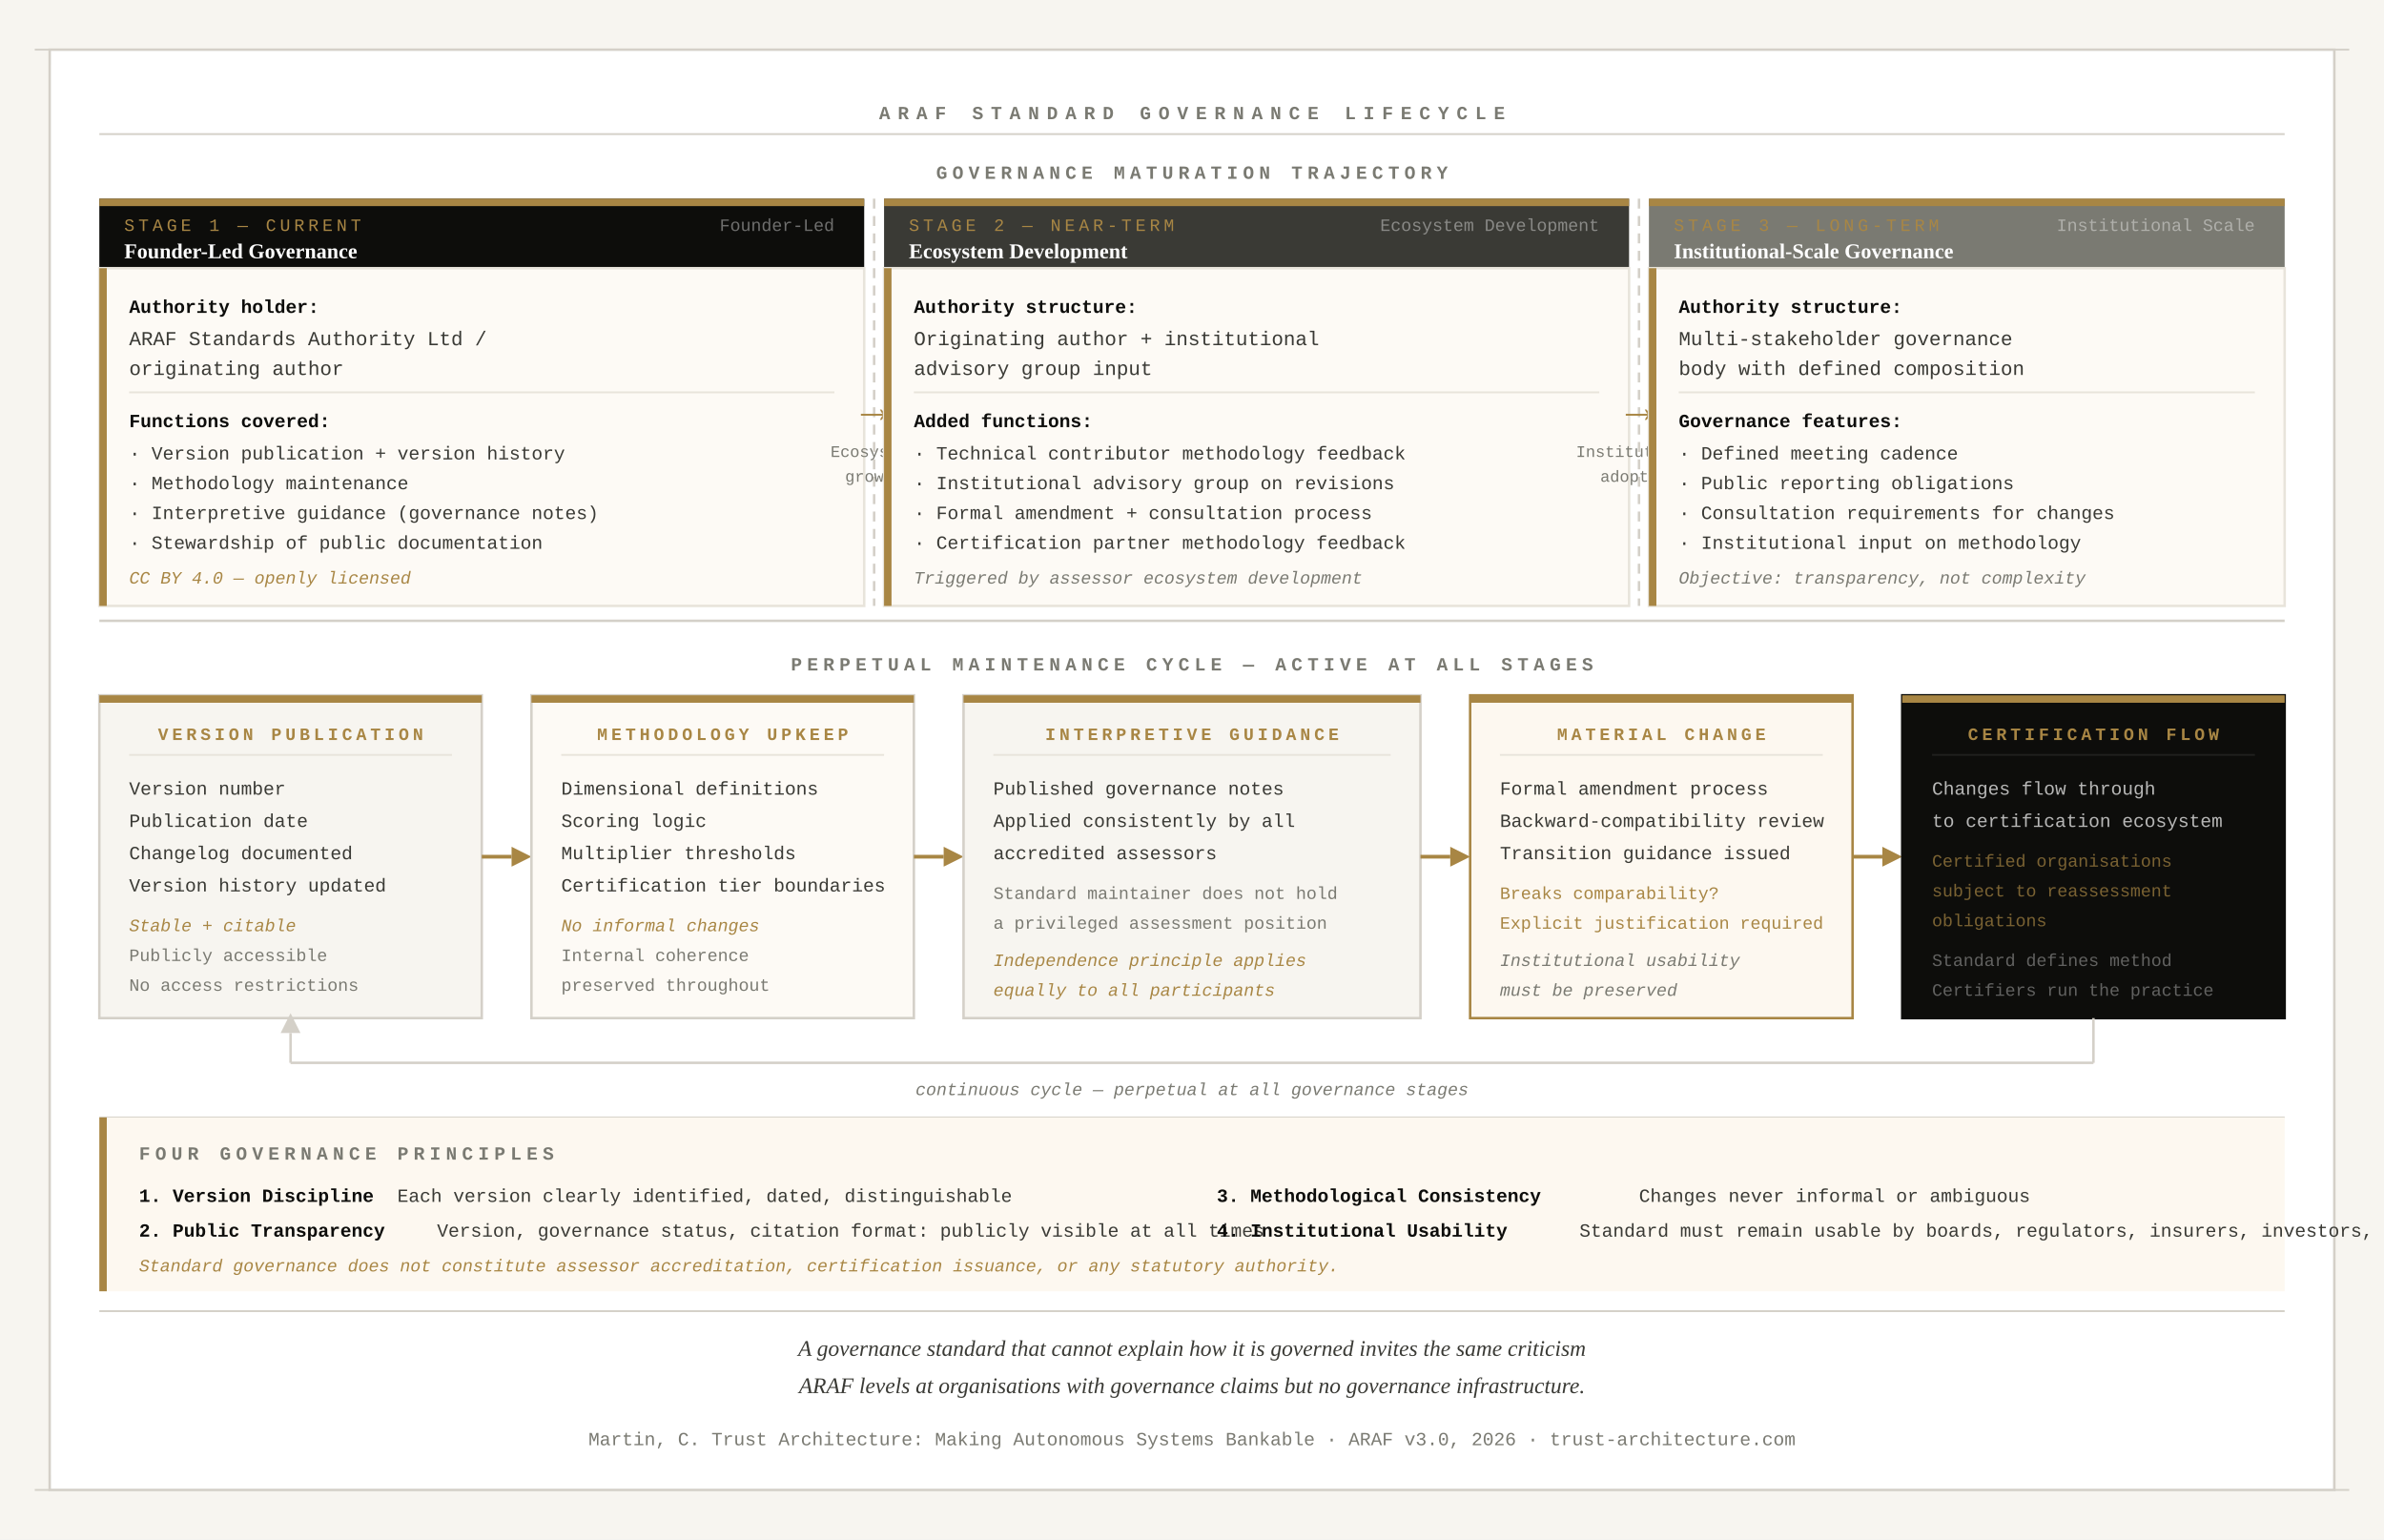
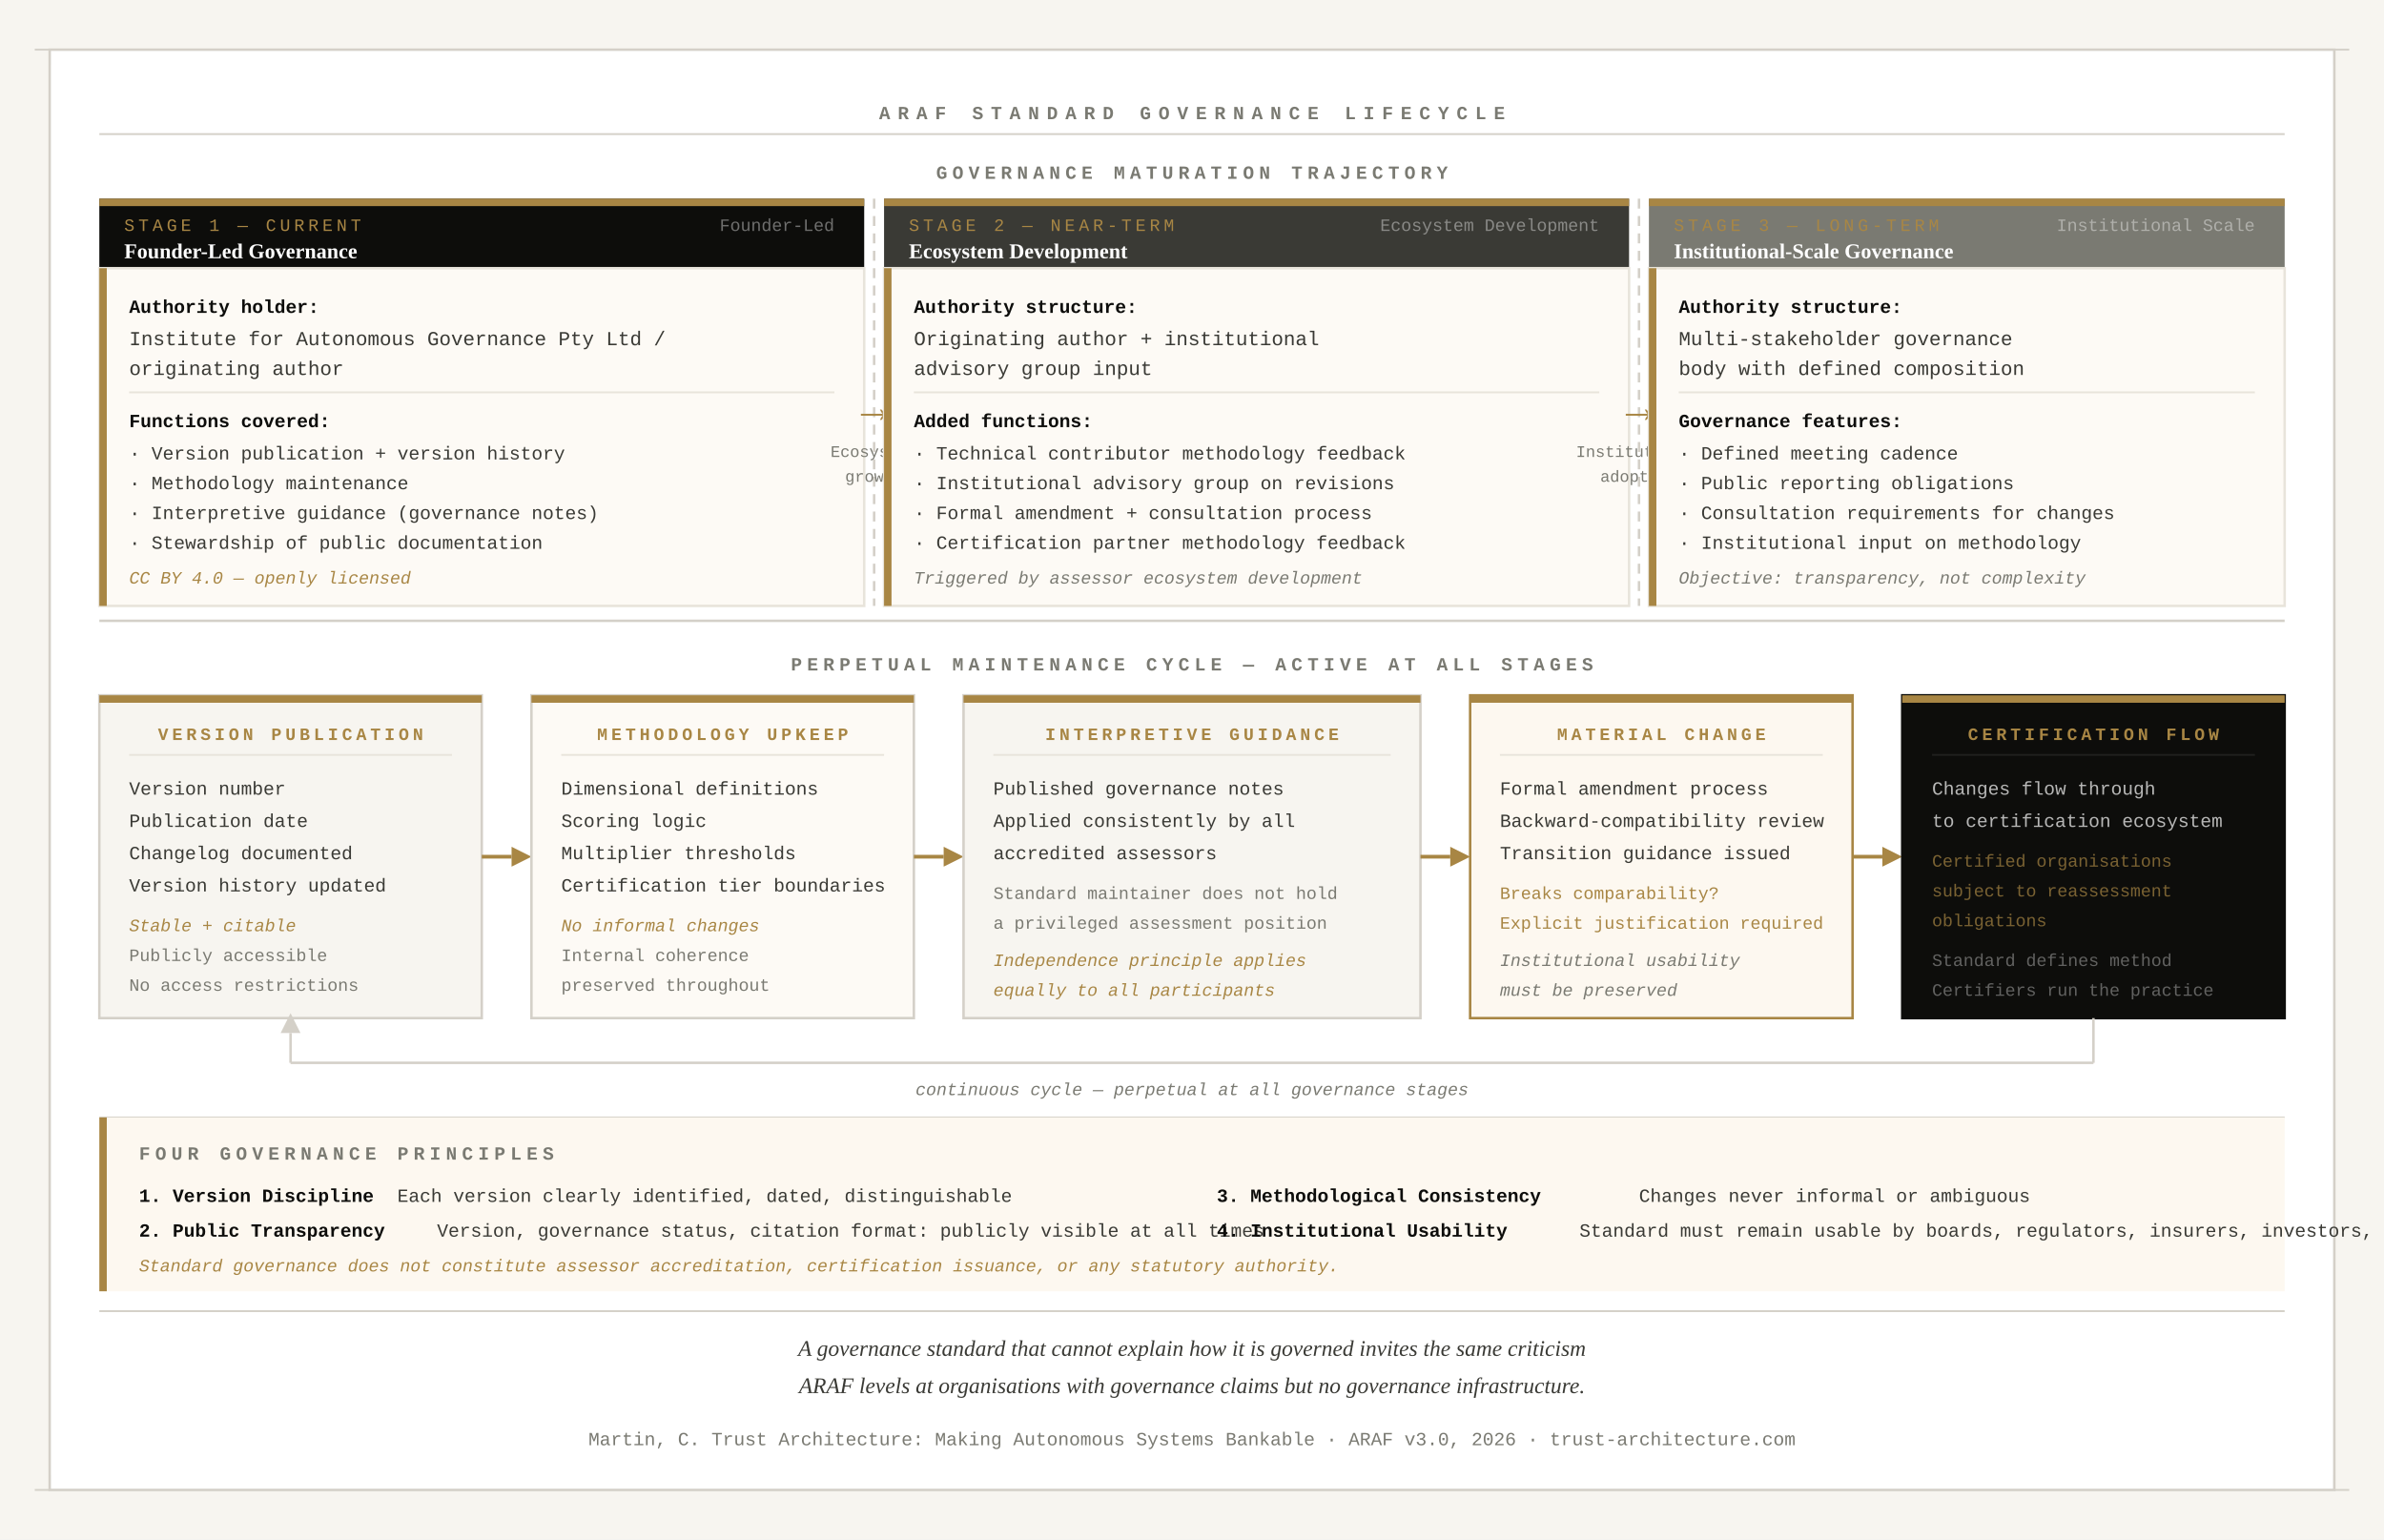
<svg xmlns="http://www.w3.org/2000/svg" width="960" height="620" viewBox="0 0 960 620">
  <defs>
    <style>.serif{font-family:Georgia,'Times New Roman',serif}.mono{font-family:'Courier New',Courier,monospace}</style>
  </defs>
  <rect width="960" height="620" fill="#f7f5f0" />
  <rect x="20" y="20" width="920" height="580" fill="#ffffff" stroke="#d4d0c8" stroke-width="1" />
  <line x1="20" y1="26" x2="20" y2="20" stroke="#d4d0c8" stroke-width="0.75" />
  <line x1="14" y1="20" x2="20" y2="20" stroke="#d4d0c8" stroke-width="0.75" />
  <line x1="940" y1="26" x2="940" y2="20" stroke="#d4d0c8" stroke-width="0.75" />
  <line x1="940" y1="20" x2="946" y2="20" stroke="#d4d0c8" stroke-width="0.75" />
  <line x1="20" y1="594" x2="20" y2="600" stroke="#d4d0c8" stroke-width="0.75" />
  <line x1="14" y1="600" x2="20" y2="600" stroke="#d4d0c8" stroke-width="0.75" />
  <line x1="940" y1="594" x2="940" y2="600" stroke="#d4d0c8" stroke-width="0.75" />
  <line x1="940" y1="600" x2="946" y2="600" stroke="#d4d0c8" stroke-width="0.75" />
  <text x="480" y="48" text-anchor="middle" font-size="7.5" font-weight="bold" fill="#7a7a72" letter-spacing="3" class="mono">ARAF STANDARD GOVERNANCE LIFECYCLE</text>
  <line x1="40" y1="54" x2="920" y2="54" stroke="#d4d0c8" stroke-width="0.75" />
  <text x="480" y="72" text-anchor="middle" font-size="7.5" font-weight="bold" fill="#7a7a72" letter-spacing="2" class="mono">GOVERNANCE MATURATION TRAJECTORY</text>
  <line x1="352" y1="80" x2="352" y2="244" stroke="#d4d0c8" stroke-width="1" stroke-dasharray="4,3" />
  <line x1="660" y1="80" x2="660" y2="244" stroke="#d4d0c8" stroke-width="1" stroke-dasharray="4,3" />
  <rect x="40" y="80" width="308" height="28" fill="#0d0d0b" />
  <rect x="40" y="80" width="308" height="3" fill="#A88644" />
  <text x="50" y="93" font-size="7" fill="#A88644" letter-spacing="1.5" class="mono">STAGE 1 — CURRENT</text>
  <text x="336" y="93" text-anchor="end" font-size="7" fill="rgba(255,255,255,0.4)" class="mono">Founder-Led</text>
  <text x="50" y="104" font-size="8.5" font-weight="bold" fill="white" class="serif">Founder-Led Governance</text>
  <rect x="40" y="108" width="308" height="136" fill="#fdfaf5" stroke="#e8e4db" stroke-width="1" />
  <rect x="40" y="108" width="3" height="136" fill="#A88644" />
  <text x="52" y="126" font-size="7.5" font-weight="bold" fill="#0d0d0b" class="mono">Authority holder:</text>
-   <text x="52" y="139" font-size="8" fill="#3a3a35" class="mono">ARAF Standards Authority Ltd /</text>
+   <text x="52" y="139" font-size="8" fill="#3a3a35" class="mono">Institute for Autonomous Governance Pty Ltd /</text>
  <text x="52" y="151" font-size="8" fill="#3a3a35" class="mono">originating author</text>
  <line x1="52" y1="158" x2="336" y2="158" stroke="#e8e4db" stroke-width="0.75" />
  <text x="52" y="172" font-size="7.5" font-weight="bold" fill="#0d0d0b" class="mono">Functions covered:</text>
  <text x="52" y="185" font-size="7.5" fill="#3a3a35" class="mono">· Version publication + version history</text>
  <text x="52" y="197" font-size="7.5" fill="#3a3a35" class="mono">· Methodology maintenance</text>
  <text x="52" y="209" font-size="7.5" fill="#3a3a35" class="mono">· Interpretive guidance (governance notes)</text>
  <text x="52" y="221" font-size="7.5" fill="#3a3a35" class="mono">· Stewardship of public documentation</text>
  <text x="52" y="235" font-size="7" fill="#A88644" font-style="italic" class="mono">CC BY 4.0 — openly licensed</text>
  <text x="352" y="170" text-anchor="middle" font-size="18" fill="#A88644">→</text>
  <text x="352" y="184" text-anchor="middle" font-size="6.5" fill="#7a7a72" class="mono">Ecosystem</text>
  <text x="352" y="194" text-anchor="middle" font-size="6.5" fill="#7a7a72" class="mono">growth</text>
  <rect x="356" y="80" width="300" height="28" fill="#3a3a35" />
  <rect x="356" y="80" width="300" height="3" fill="#A88644" />
  <text x="366" y="93" font-size="7" fill="#A88644" letter-spacing="1.5" class="mono">STAGE 2 — NEAR-TERM</text>
  <text x="644" y="93" text-anchor="end" font-size="7" fill="rgba(255,255,255,0.4)" class="mono">Ecosystem Development</text>
  <text x="366" y="104" font-size="8.5" font-weight="bold" fill="white" class="serif">Ecosystem Development</text>
  <rect x="356" y="108" width="300" height="136" fill="#fdfaf5" stroke="#e8e4db" stroke-width="1" />
  <rect x="356" y="108" width="3" height="136" fill="#A88644" />
  <text x="368" y="126" font-size="7.5" font-weight="bold" fill="#0d0d0b" class="mono">Authority structure:</text>
  <text x="368" y="139" font-size="8" fill="#3a3a35" class="mono">Originating author + institutional</text>
  <text x="368" y="151" font-size="8" fill="#3a3a35" class="mono">advisory group input</text>
  <line x1="368" y1="158" x2="644" y2="158" stroke="#e8e4db" stroke-width="0.75" />
  <text x="368" y="172" font-size="7.5" font-weight="bold" fill="#0d0d0b" class="mono">Added functions:</text>
  <text x="368" y="185" font-size="7.5" fill="#3a3a35" class="mono">· Technical contributor methodology feedback</text>
  <text x="368" y="197" font-size="7.5" fill="#3a3a35" class="mono">· Institutional advisory group on revisions</text>
  <text x="368" y="209" font-size="7.5" fill="#3a3a35" class="mono">· Formal amendment + consultation process</text>
  <text x="368" y="221" font-size="7.5" fill="#3a3a35" class="mono">· Certification partner methodology feedback</text>
  <text x="368" y="235" font-size="7" fill="#7a7a72" font-style="italic" class="mono">Triggered by assessor ecosystem development</text>
  <text x="660" y="170" text-anchor="middle" font-size="18" fill="#A88644">→</text>
  <text x="660" y="184" text-anchor="middle" font-size="6.5" fill="#7a7a72" class="mono">Institutional</text>
  <text x="660" y="194" text-anchor="middle" font-size="6.5" fill="#7a7a72" class="mono">adoption</text>
  <rect x="664" y="80" width="256" height="28" fill="#7a7a72" />
  <rect x="664" y="80" width="256" height="3" fill="#A88644" />
  <text x="674" y="93" font-size="7" fill="#A88644" letter-spacing="1.5" class="mono">STAGE 3 — LONG-TERM</text>
  <text x="908" y="93" text-anchor="end" font-size="7" fill="rgba(255,255,255,0.4)" class="mono">Institutional Scale</text>
  <text x="674" y="104" font-size="8.5" font-weight="bold" fill="white" class="serif">Institutional-Scale Governance</text>
  <rect x="664" y="108" width="256" height="136" fill="#fdfaf5" stroke="#e8e4db" stroke-width="1" />
  <rect x="664" y="108" width="3" height="136" fill="#A88644" />
  <text x="676" y="126" font-size="7.5" font-weight="bold" fill="#0d0d0b" class="mono">Authority structure:</text>
  <text x="676" y="139" font-size="8" fill="#3a3a35" class="mono">Multi-stakeholder governance</text>
  <text x="676" y="151" font-size="8" fill="#3a3a35" class="mono">body with defined composition</text>
  <line x1="676" y1="158" x2="908" y2="158" stroke="#e8e4db" stroke-width="0.75" />
  <text x="676" y="172" font-size="7.5" font-weight="bold" fill="#0d0d0b" class="mono">Governance features:</text>
  <text x="676" y="185" font-size="7.5" fill="#3a3a35" class="mono">· Defined meeting cadence</text>
  <text x="676" y="197" font-size="7.5" fill="#3a3a35" class="mono">· Public reporting obligations</text>
  <text x="676" y="209" font-size="7.5" fill="#3a3a35" class="mono">· Consultation requirements for changes</text>
  <text x="676" y="221" font-size="7.5" fill="#3a3a35" class="mono">· Institutional input on methodology</text>
  <text x="676" y="235" font-size="7" fill="#7a7a72" font-style="italic" class="mono">Objective: transparency, not complexity</text>
  <line x1="40" y1="250" x2="920" y2="250" stroke="#d4d0c8" stroke-width="1" />
  <text x="480" y="270" text-anchor="middle" font-size="7.5" font-weight="bold" fill="#7a7a72" letter-spacing="2" class="mono">PERPETUAL MAINTENANCE CYCLE — ACTIVE AT ALL STAGES</text>
  <rect x="40" y="280" width="154" height="130" fill="#f7f5f0" stroke="#d4d0c8" stroke-width="1" />
  <rect x="40" y="280" width="154" height="3" fill="#A88644" />
  <text x="117" y="298" text-anchor="middle" font-size="7" font-weight="bold" fill="#A88644" letter-spacing="1.5" class="mono">VERSION PUBLICATION</text>
  <line x1="52" y1="304" x2="182" y2="304" stroke="#e8e4db" stroke-width="0.75" />
  <text x="52" y="320" font-size="7.5" fill="#3a3a35" class="mono">Version number</text>
  <text x="52" y="333" font-size="7.5" fill="#3a3a35" class="mono">Publication date</text>
  <text x="52" y="346" font-size="7.5" fill="#3a3a35" class="mono">Changelog documented</text>
  <text x="52" y="359" font-size="7.5" fill="#3a3a35" class="mono">Version history updated</text>
  <text x="52" y="375" font-size="7" fill="#A88644" font-style="italic" class="mono">Stable + citable</text>
  <text x="52" y="387" font-size="7" fill="#7a7a72" class="mono">Publicly accessible</text>
  <text x="52" y="399" font-size="7" fill="#7a7a72" class="mono">No access restrictions</text>
  <line x1="194" y1="345" x2="206" y2="345" stroke="#A88644" stroke-width="1.5" />
  <polygon points="206,341 214,345 206,349" fill="#A88644" />
  <rect x="214" y="280" width="154" height="130" fill="#fdfaf5" stroke="#d4d0c8" stroke-width="1" />
  <rect x="214" y="280" width="154" height="3" fill="#A88644" />
  <text x="291" y="298" text-anchor="middle" font-size="7" font-weight="bold" fill="#A88644" letter-spacing="1.5" class="mono">METHODOLOGY UPKEEP</text>
  <line x1="226" y1="304" x2="356" y2="304" stroke="#e8e4db" stroke-width="0.75" />
  <text x="226" y="320" font-size="7.5" fill="#3a3a35" class="mono">Dimensional definitions</text>
  <text x="226" y="333" font-size="7.5" fill="#3a3a35" class="mono">Scoring logic</text>
  <text x="226" y="346" font-size="7.5" fill="#3a3a35" class="mono">Multiplier thresholds</text>
  <text x="226" y="359" font-size="7.5" fill="#3a3a35" class="mono">Certification tier boundaries</text>
  <text x="226" y="375" font-size="7" fill="#A88644" font-style="italic" class="mono">No informal changes</text>
  <text x="226" y="387" font-size="7" fill="#7a7a72" class="mono">Internal coherence</text>
  <text x="226" y="399" font-size="7" fill="#7a7a72" class="mono">preserved throughout</text>
  <line x1="368" y1="345" x2="380" y2="345" stroke="#A88644" stroke-width="1.5" />
  <polygon points="380,341 388,345 380,349" fill="#A88644" />
  <rect x="388" y="280" width="184" height="130" fill="#f7f5f0" stroke="#d4d0c8" stroke-width="1" />
  <rect x="388" y="280" width="184" height="3" fill="#A88644" />
  <text x="480" y="298" text-anchor="middle" font-size="7" font-weight="bold" fill="#A88644" letter-spacing="1.5" class="mono">INTERPRETIVE GUIDANCE</text>
  <line x1="400" y1="304" x2="560" y2="304" stroke="#e8e4db" stroke-width="0.75" />
  <text x="400" y="320" font-size="7.5" fill="#3a3a35" class="mono">Published governance notes</text>
  <text x="400" y="333" font-size="7.5" fill="#3a3a35" class="mono">Applied consistently by all</text>
  <text x="400" y="346" font-size="7.5" fill="#3a3a35" class="mono">accredited assessors</text>
  <text x="400" y="362" font-size="7" fill="#7a7a72" class="mono">Standard maintainer does not hold</text>
  <text x="400" y="374" font-size="7" fill="#7a7a72" class="mono">a privileged assessment position</text>
  <text x="400" y="389" font-size="7" fill="#A88644" font-style="italic" class="mono">Independence principle applies</text>
  <text x="400" y="401" font-size="7" fill="#A88644" font-style="italic" class="mono">equally to all participants</text>
  <line x1="572" y1="345" x2="584" y2="345" stroke="#A88644" stroke-width="1.5" />
  <polygon points="584,341 592,345 584,349" fill="#A88644" />
  <rect x="592" y="280" width="154" height="130" fill="#fdf8f0" stroke="#A88644" stroke-width="1" />
  <rect x="592" y="280" width="154" height="3" fill="#A88644" />
  <text x="669" y="298" text-anchor="middle" font-size="7" font-weight="bold" fill="#A88644" letter-spacing="1.5" class="mono">MATERIAL CHANGE</text>
  <line x1="604" y1="304" x2="734" y2="304" stroke="#e8e4db" stroke-width="0.75" />
  <text x="604" y="320" font-size="7.5" fill="#3a3a35" class="mono">Formal amendment process</text>
  <text x="604" y="333" font-size="7.5" fill="#3a3a35" class="mono">Backward-compatibility review</text>
  <text x="604" y="346" font-size="7.5" fill="#3a3a35" class="mono">Transition guidance issued</text>
  <text x="604" y="362" font-size="7" fill="#A88644" class="mono">Breaks comparability?</text>
  <text x="604" y="374" font-size="7" fill="#A88644" class="mono">Explicit justification required</text>
  <text x="604" y="389" font-size="7" fill="#7a7a72" font-style="italic" class="mono">Institutional usability</text>
  <text x="604" y="401" font-size="7" fill="#7a7a72" font-style="italic" class="mono">must be preserved</text>
  <line x1="746" y1="345" x2="758" y2="345" stroke="#A88644" stroke-width="1.5" />
  <polygon points="758,341 766,345 758,349" fill="#A88644" />
  <rect x="766" y="280" width="154" height="130" fill="#0d0d0b" stroke="#0d0d0b" />
  <rect x="766" y="280" width="154" height="3" fill="#A88644" />
  <text x="843" y="298" text-anchor="middle" font-size="7" font-weight="bold" fill="#A88644" letter-spacing="1.5" class="mono">CERTIFICATION FLOW</text>
  <line x1="778" y1="304" x2="908" y2="304" stroke="rgba(255,255,255,0.08)" stroke-width="0.75" />
  <text x="778" y="320" font-size="7.5" fill="rgba(255,255,255,0.7)" class="mono">Changes flow through</text>
  <text x="778" y="333" font-size="7.5" fill="rgba(255,255,255,0.7)" class="mono">to certification ecosystem</text>
  <text x="778" y="349" font-size="7" fill="rgba(168,134,68,0.7)" class="mono">Certified organisations</text>
  <text x="778" y="361" font-size="7" fill="rgba(168,134,68,0.7)" class="mono">subject to reassessment</text>
  <text x="778" y="373" font-size="7" fill="rgba(168,134,68,0.7)" class="mono">obligations</text>
  <text x="778" y="389" font-size="7" fill="rgba(255,255,255,0.35)" class="mono">Standard defines method</text>
  <text x="778" y="401" font-size="7" fill="rgba(255,255,255,0.35)" class="mono">Certifiers run the practice</text>
  <line x1="843" y1="410" x2="843" y2="428" stroke="#d4d0c8" stroke-width="1" />
  <line x1="843" y1="428" x2="117" y2="428" stroke="#d4d0c8" stroke-width="1" />
  <line x1="117" y1="428" x2="117" y2="416" stroke="#d4d0c8" stroke-width="1" />
  <polygon points="113,416 117,408 121,416" fill="#d4d0c8" />
  <text x="480" y="441" text-anchor="middle" font-size="7" fill="#7a7a72" font-style="italic" class="mono">continuous cycle — perpetual at all governance stages</text>
  <line x1="40" y1="450" x2="920" y2="450" stroke="#d4d0c8" stroke-width="0.75" />
  <rect x="40" y="450" width="880" height="70" fill="#fdf8f0" />
  <rect x="40" y="450" width="3" height="70" fill="#A88644" />
  <text x="56" y="467" font-size="7.5" font-weight="bold" fill="#7a7a72" letter-spacing="2" class="mono">FOUR GOVERNANCE PRINCIPLES</text>
  <text x="56" y="484" font-size="7.5" font-weight="bold" fill="#0d0d0b" class="mono">1. Version Discipline</text>
  <text x="160" y="484" font-size="7.5" fill="#3a3a35" class="mono">Each version clearly identified, dated, distinguishable</text>
  <text x="56" y="498" font-size="7.5" font-weight="bold" fill="#0d0d0b" class="mono">2. Public Transparency</text>
  <text x="176" y="498" font-size="7.5" fill="#3a3a35" class="mono">Version, governance status, citation format: publicly visible at all times</text>
  <text x="490" y="484" font-size="7.5" font-weight="bold" fill="#0d0d0b" class="mono">3. Methodological Consistency</text>
  <text x="660" y="484" font-size="7.5" fill="#3a3a35" class="mono">Changes never informal or ambiguous</text>
  <text x="490" y="498" font-size="7.5" font-weight="bold" fill="#0d0d0b" class="mono">4. Institutional Usability</text>
  <text x="636" y="498" font-size="7.5" fill="#3a3a35" class="mono">Standard must remain usable by boards, regulators, insurers, investors, assessors</text>
  <text x="56" y="512" font-size="7" fill="#A88644" font-style="italic" class="mono">Standard governance does not constitute assessor accreditation, certification issuance, or any statutory authority.</text>
  <line x1="40" y1="528" x2="920" y2="528" stroke="#d4d0c8" stroke-width="0.75" />
  <text x="480" y="546" text-anchor="middle" font-size="9" fill="#3a3a35" font-style="italic" class="serif">A governance standard that cannot explain how it is governed invites the same criticism</text>
  <text x="480" y="561" text-anchor="middle" font-size="9" fill="#3a3a35" font-style="italic" class="serif">ARAF levels at organisations with governance claims but no governance infrastructure.</text>
  <text x="480" y="582" text-anchor="middle" font-size="7.5" fill="#7a7a72" class="mono">Martin, C. Trust Architecture: Making Autonomous Systems Bankable · ARAF v3.0, 2026 · trust-architecture.com</text>
</svg>
